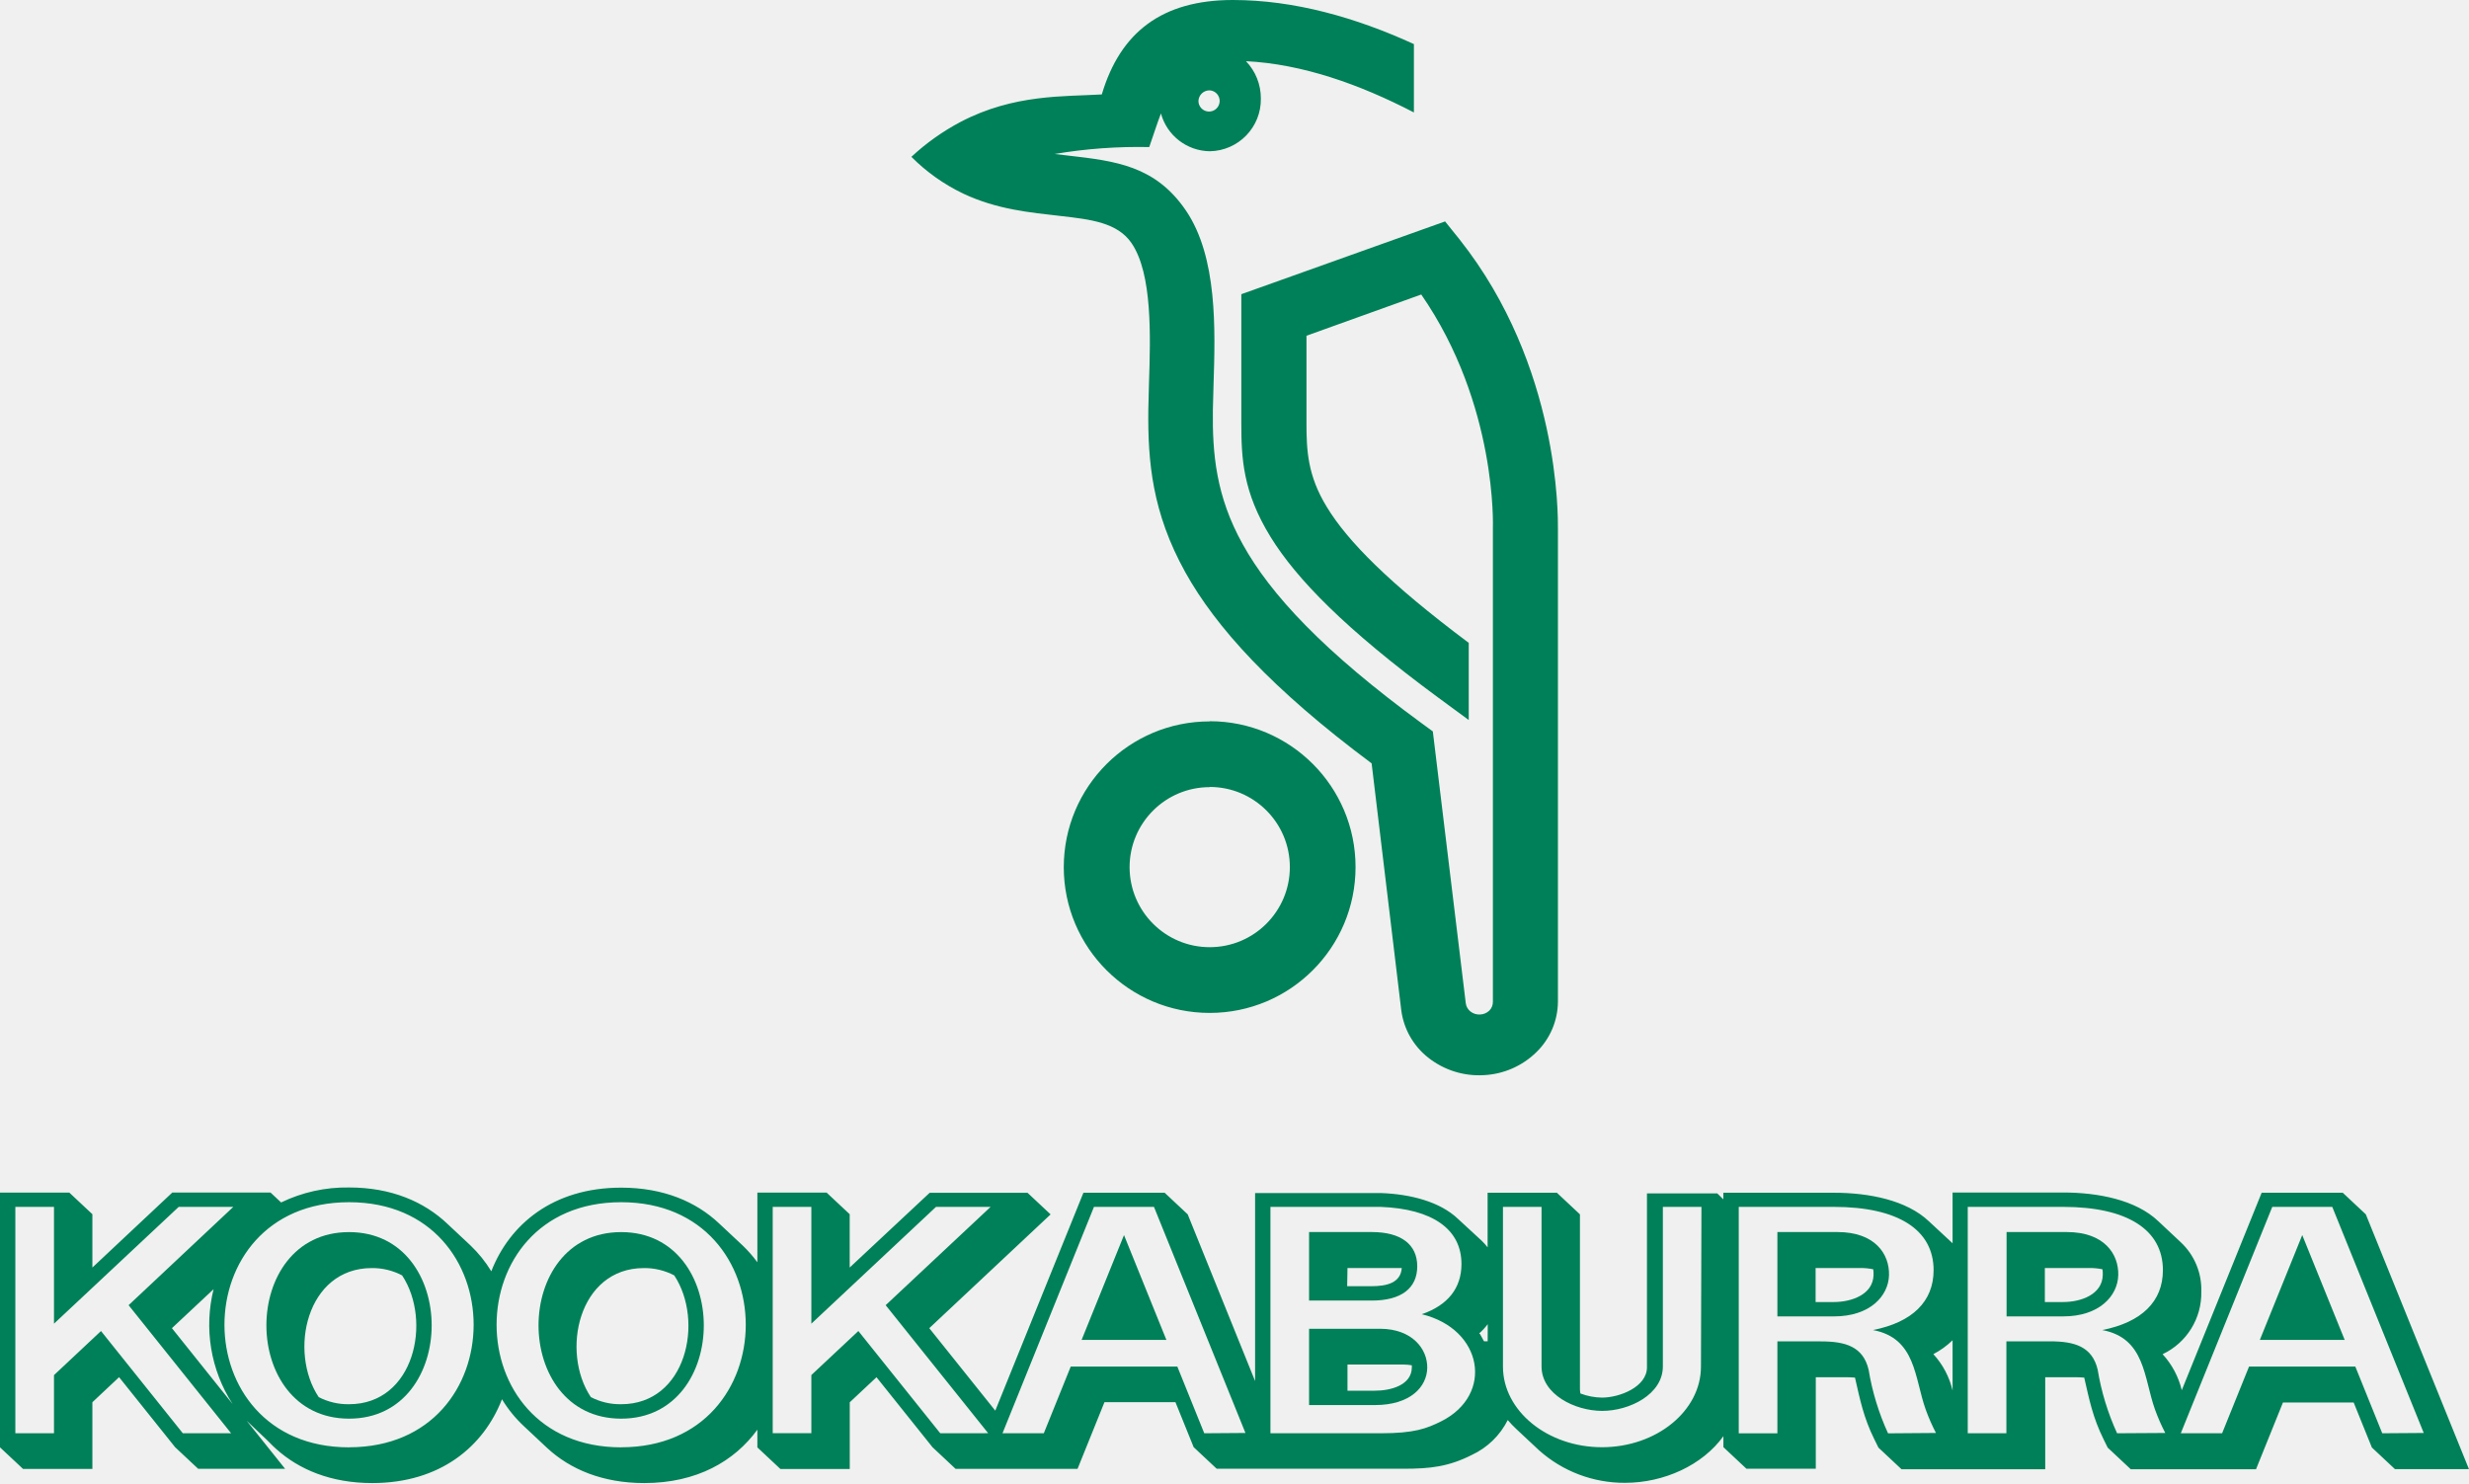
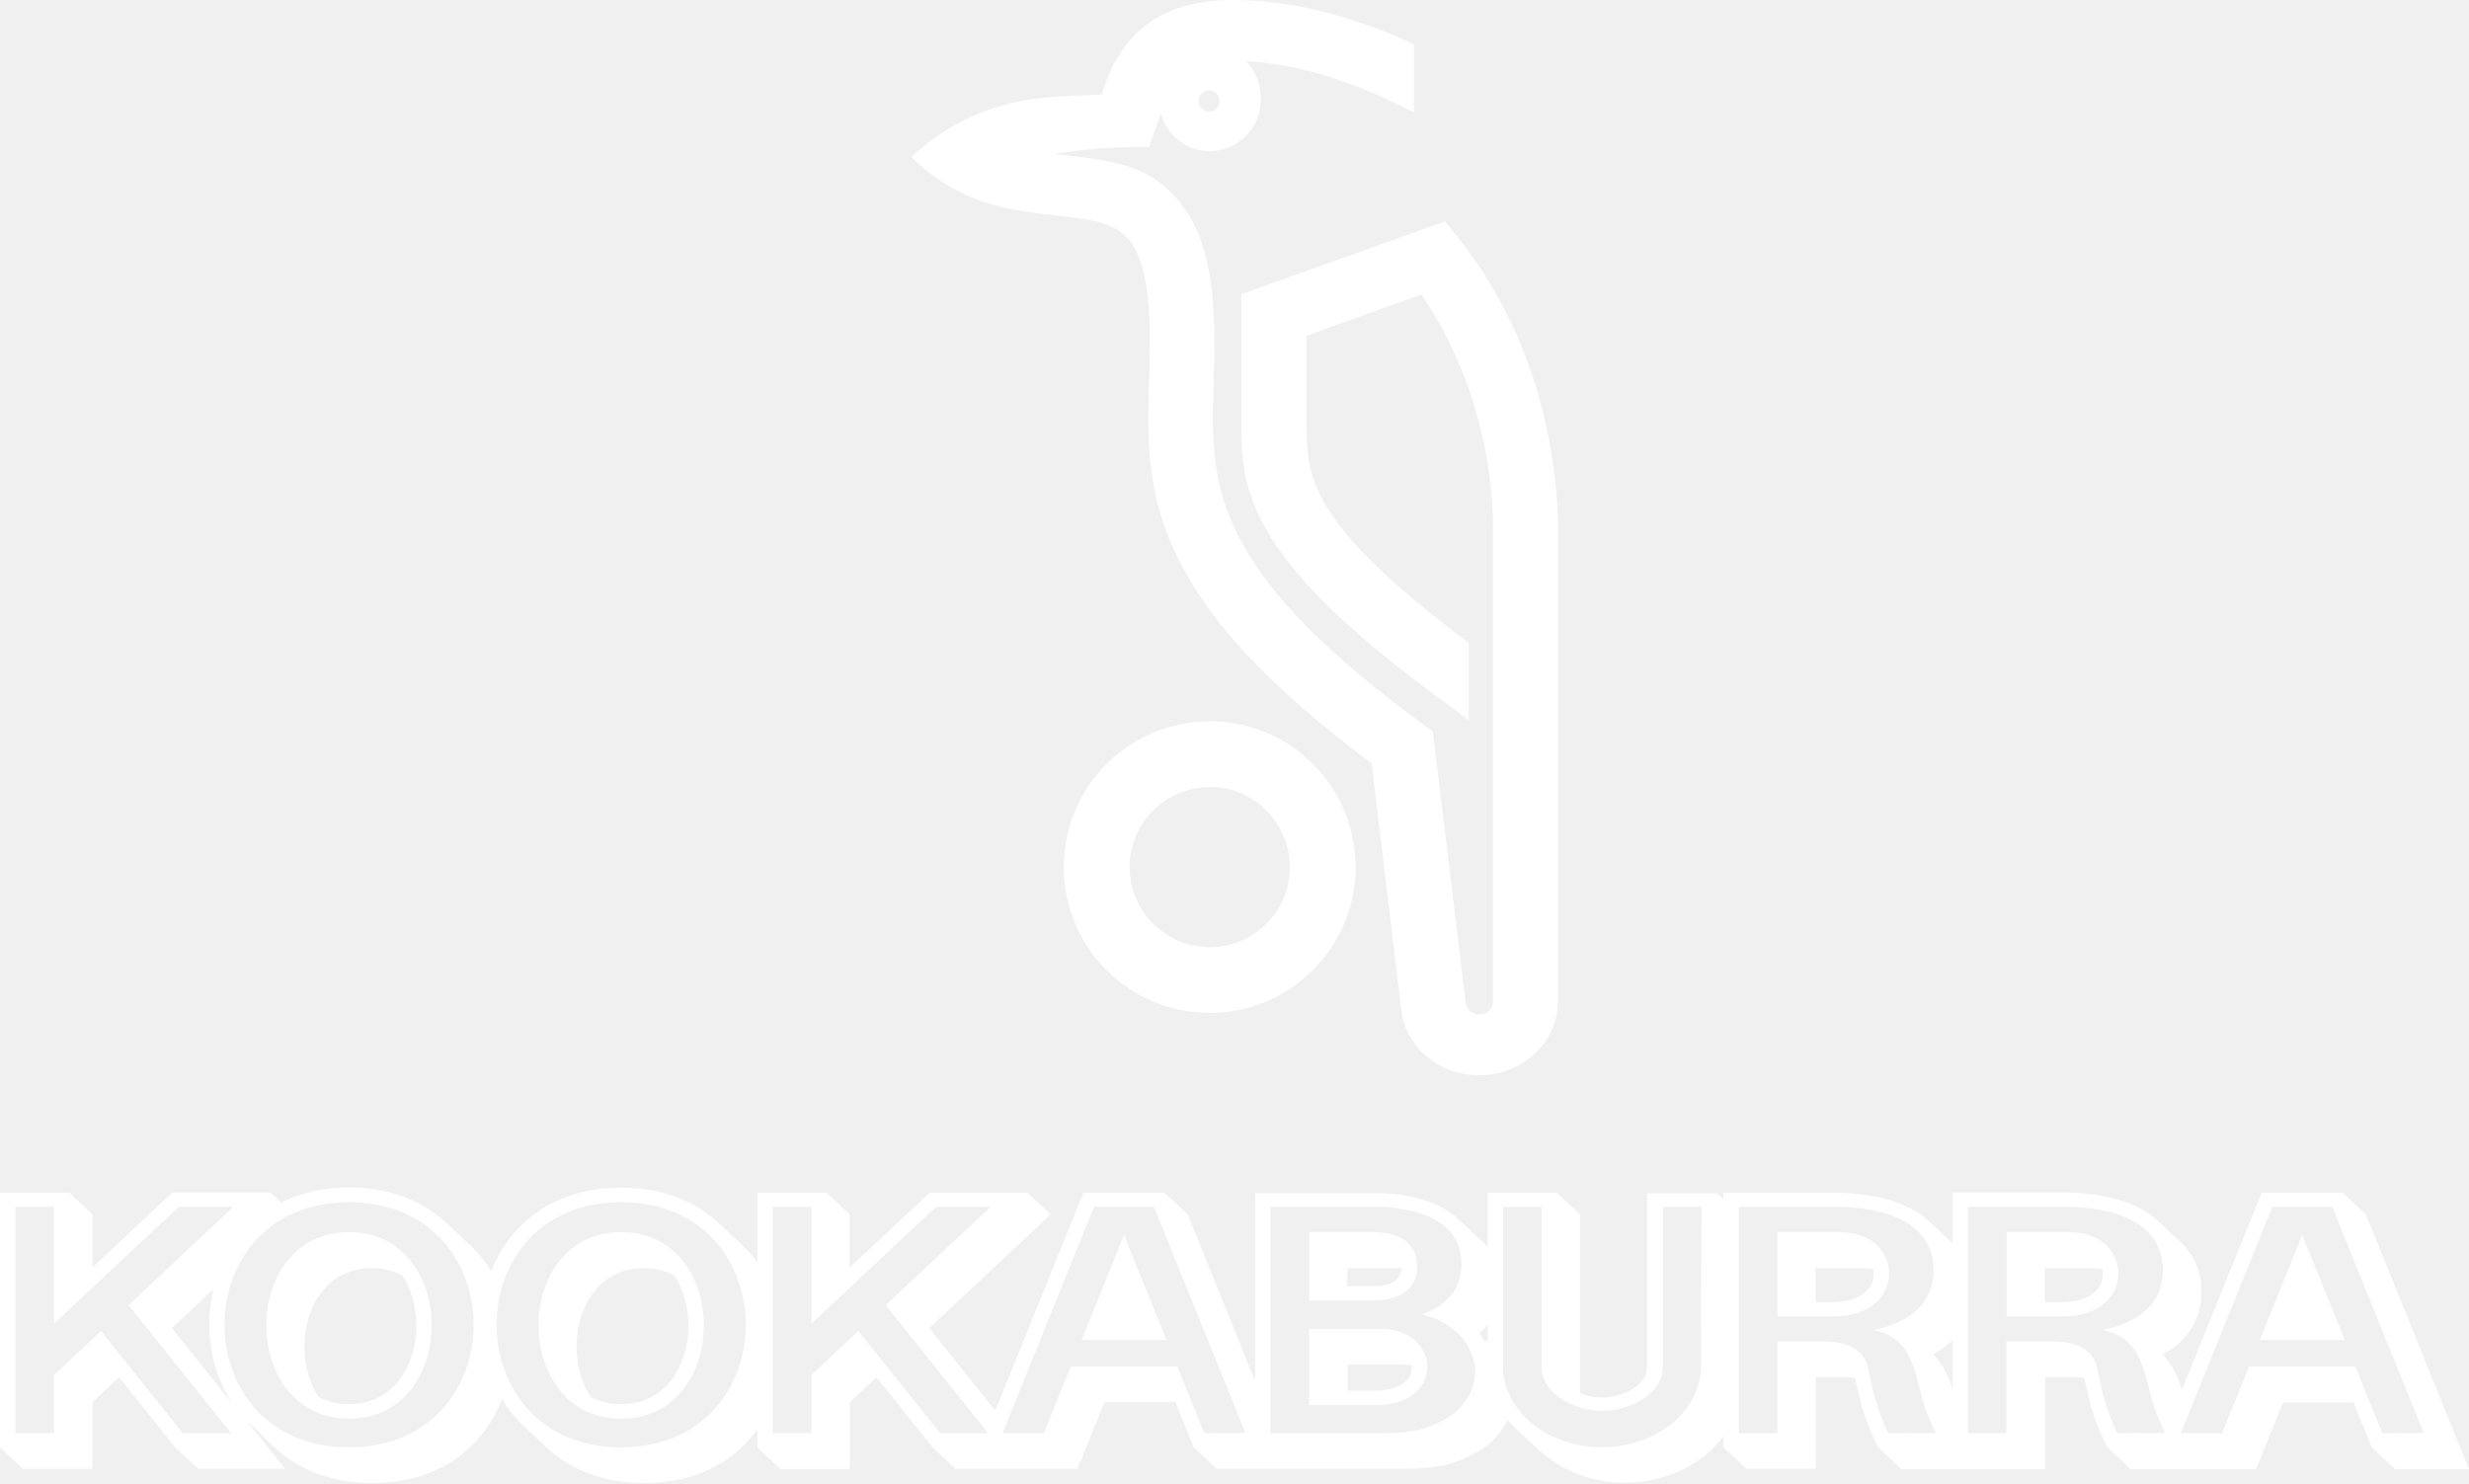
<svg xmlns="http://www.w3.org/2000/svg" viewBox="0 0 407.01 244.57">
  <defs>
-     <style>.logoclass-one{fill-rule:evenodd; fill: #008058;}</style>
+     <style>.logoclass-one{fill-rule:evenodd; fill: #ffffff;}</style>
  </defs>
  <g id="Layer_2" data-name="Layer 2">
    <g id="Layer_1-2" data-name="Layer 1">
      <path class="logoclass-one" d="M199.42,118.92A24.05,24.05,0,1,1,175.36,143a24.05,24.05,0,0,1,24.05-24.05ZM173.86,25.39a83.17,83.17,0,0,1,15.59-1.14l1.1-3.23c.27-.79.54-1.56.83-2.31a8.46,8.46,0,0,0,8.06,6.23,8.56,8.56,0,0,0,8.41-8.71,8.84,8.84,0,0,0-2.45-6.14c9.26.46,18.69,3.79,27.68,8.45V7.27C223.5,2.89,213.38,0,203.23,0c-11.68,0-18.56,5.33-21.6,15.57-6.11.38-14.46-.1-23.3,4.54a37.84,37.84,0,0,0-8.09,5.75,30.77,30.77,0,0,0,8.56,6.07c5.53,2.61,11,3.11,16,3.68s9.42,1.08,11.74,4.49c3.44,5.06,3.12,15.28,2.87,23.05l-.11,4.38c-.1,8.6.64,17,6.09,26.82,5.06,9.1,14.22,19.22,30.72,31.52l4.88,40.65a11.89,11.89,0,0,0,4.51,7.92,13.47,13.47,0,0,0,9.08,2.84,13.28,13.28,0,0,0,8.68-3.78,11.7,11.7,0,0,0,3.56-8.32v-78h0c0-1.88.37-26.74-16.19-47.67l-2.41-3L204.63,48.51v21.2c0,5.82.23,11.37,4.83,18.84,4.24,6.87,12.26,15.15,27.66,26.5l5,3.67V106c-13.17-9.85-20-16.81-23.38-22.38-3.2-5.2-3.37-9.42-3.37-13.86V55.36l18.92-6.8c12.59,18.21,11.81,38.44,11.81,38.5l0,.12v78a2,2,0,0,1-.59,1.46,2.32,2.32,0,0,1-1.52.64,2.35,2.35,0,0,1-1.58-.49,2.06,2.06,0,0,1-.78-1.37L236.2,120.6l-1.78-1.3c-16.24-11.88-25-21.31-29.57-29.58-4.4-7.91-5-14.93-4.91-22.11l.11-4.18c.29-9.09.67-21-4.54-28.7-5.06-7.43-11.64-8.18-19.45-9.08l-2.2-.26ZM199.44,14.9a1.75,1.75,0,1,1-1.88,1.74,1.82,1.82,0,0,1,1.88-1.74Zm0,114.86A13.21,13.21,0,1,1,186.21,143a13.21,13.21,0,0,1,13.21-13.21Z" />
      <path class="logoclass-one" d="M233.63,208.8c0-3.61-2.67-5.65-7.5-5.65H215.8v11.3h10.33C231,214.45,233.63,212.41,233.63,208.8Zm-11.5.28h7.8c.39,0,.78,0,1.15,0-.18,2.47-2.51,3-5,3h-4Z" />
      <path class="logoclass-one" d="M102.4,203.16c-18.17,0-18.16,30.76,0,30.76S120.56,203.16,102.4,203.16Zm0,28.38a10.51,10.51,0,0,1-5-1.17c-5-7.49-2.05-21.28,8.75-21.28a10.48,10.48,0,0,1,5,1.21C116.11,217.81,113.17,231.54,102.4,231.54Z" />
      <polygon class="logoclass-one" points="372.53 220.94 386.52 220.94 379.52 203.65 372.53 220.94" />
      <path class="logoclass-one" d="M390,200.23l-3.8-3.56H372.83l-13.17,32.56a13.34,13.34,0,0,0-3.16-5.94A11.12,11.12,0,0,0,362.88,213a10.67,10.67,0,0,0-3.41-8.19l-3.68-3.45c-3.69-3.52-9.92-4.73-15.69-4.73H321.88V205L318,201.4c-3.69-3.52-9.92-4.73-15.69-4.73H284.09v1.09l0,0h0l-.07-.07-.07-.07-.08-.07-.07-.07-.07-.07,0,0,0,0-.07-.07-.07-.07-.07-.07-.07-.07-.07-.07-.07-.07-.08-.07-.07-.07-.07-.07H271.5v28.67c0,3.24-4.51,5-7.42,5a10.4,10.4,0,0,1-3.55-.68,3.31,3.31,0,0,1-.08-.72V200.23l-3.8-3.56H245.23v9a10.1,10.1,0,0,0-1-1.11L240.37,201c-3-2.88-7.89-4.1-12.69-4.28l-1.5,0H206.9v31l-11.11-27.49-3.8-3.56H178.6L164.07,232.6,153.19,219l20-18.76-3.8-3.56H153.25L140.07,209v-8.79l-3.8-3.56H124.85v11.48a21.06,21.06,0,0,0-2.42-2.76l-3.9-3.65c-3.8-3.58-9.18-5.89-16.13-5.89-11.28,0-18.41,6.09-21.41,13.79a20.84,20.84,0,0,0-3.45-4.28l-3.78-3.54c-3.81-3.62-9.21-6-16.21-6a24.84,24.84,0,0,0-11.21,2.47l-1.75-1.64H28.41L15.23,209v-8.79l-3.8-3.56H0v42l3.8,3.56H15.23v-11l4.4-4.13,9.24,11.55,3.8,3.56H47l-6.34-7.93,3.34,3.17,1,1,.54.5h0c3.79,3.41,9.06,5.61,15.82,5.61,11.29,0,18.4-6.1,21.39-13.82a20.92,20.92,0,0,0,3.6,4.43l3.85,3.61c3.8,3.52,9.14,5.78,16,5.78,8.68,0,14.88-3.62,18.65-8.8v2.92l3.8,3.56h11.43v-11l4.41-4.13,9.24,11.55,3.8,3.56h20.1l4.44-11h11.7l3,7.42,3.8,3.56h30.83c4.36,0,7.4-.34,11.23-2.28a12.54,12.54,0,0,0,5.92-5.75,16.33,16.33,0,0,0,1.42,1.49l3.72,3.48a21.1,21.1,0,0,0,14.2,5.38c6.41,0,12.76-2.9,16.21-7.69v1.81l3.8,3.56h11.43V227.09H304c.63,0,1.23,0,1.79.06.84,3.65,1.4,6.55,3.19,10.17l.68,1.38,3.8,3.56h23.69V227.09h4.64c.63,0,1.23,0,1.79.06.84,3.65,1.4,6.55,3.19,10.17l.68,1.38,3.8,3.56h20.65l4.44-11H388l3,7.42,3.8,3.56H407ZM30.14,236.33,16.65,219.47,8.9,226.74v9.59H2.53V199H8.9v19.26L29.46,199h9L21.2,215.21,38.1,236.33ZM28.34,219l6.87-6.43a24.14,24.14,0,0,0,3.13,18.93Zm29.2,19.65c-27.38,0-27.39-40.42,0-40.42S84.92,238.64,57.54,238.64Zm44.86,0c-27.38,0-27.39-40.42,0-40.42S129.78,238.64,102.4,238.64ZM155,236.33,141.5,219.47l-7.75,7.26v9.59h-6.37V199h6.37v19.26L154.3,199h9L146,215.21l16.9,21.11Zm43.52,0-4.44-11H176.51l-4.44,11h-6.81L180.34,199h9.89l15.08,37.28Zm39.11-2c-2.44,1.23-4.5,2-10,2H209.43V199h16.7l1.45,0c8.61.33,13.34,3.7,13.34,9.42,0,4-2.27,6.8-6.54,8.28C244.46,219.15,246.31,229.94,237.62,234.34Zm7.61-13.17h0l0,0,0,0,0,0,0,0h0l0,0,0,0h0l0,0,0,0h0l0,0h0l0,0,0,0h0l0,0,0,0h0l0,0,0,0,0,0h-.15l0,0h-.12l0,0h-.07l0,0h-.27l0,0h0l0,0L244,220l-.09-.08-.06-.06a10.63,10.63,0,0,0,1.4-1.52Zm35.16,4.18c0,7.31-7.34,13.29-16.32,13.29s-16.32-6-16.32-13.29V199h6.36v26.3c0,4.65,5.54,7.34,10,7.34s10-2.69,10-7.34V199h6.36Zm30.84,11a41.26,41.26,0,0,1-3.2-10.48c-.9-3.83-3.82-4.68-7.87-4.68H293v15.16h-6.37V199H302.3c10.6,0,16.45,3.77,16.45,10.44,0,5.16-3.51,8.59-10,9.87h0c7.12,1.33,6.83,7.91,8.7,13.11a31.71,31.71,0,0,0,1.69,3.86Zm10.64-7.06a13.35,13.35,0,0,0-3.17-6,13.37,13.37,0,0,0,3.17-2.29ZM349,236.33a41.23,41.23,0,0,1-3.2-10.48c-.9-3.83-3.82-4.68-7.87-4.68h-7.18v15.16h-6.37V199H340.1c10.6,0,16.45,3.77,16.45,10.44,0,5.16-3.51,8.59-10,9.87h0c7.12,1.33,6.83,7.91,8.7,13.11a31.73,31.73,0,0,0,1.69,3.86Zm43.71,0-4.44-11H370.75l-4.44,11H359.5L374.58,199h9.89l15.08,37.28Z" />
      <path class="logoclass-one" d="M57.54,203.16c-18.17,0-18.16,30.76,0,30.76S75.7,203.16,57.54,203.16Zm0,28.38a10.51,10.51,0,0,1-5-1.17c-5-7.49-2.05-21.28,8.75-21.28a10.48,10.48,0,0,1,5,1.21C71.25,217.81,68.31,231.54,57.54,231.54Z" />
      <polygon class="logoclass-one" points="178.3 220.94 192.28 220.94 185.29 203.65 178.3 220.94" />
      <path class="logoclass-one" d="M311.4,210.28c.1-3.53-2.33-7.13-8.49-7.13H293v13.91h9.32C308.27,217.06,311.3,213.7,311.4,210.28Zm-9.1,4.41h-3v-5.61h7.39a10.1,10.1,0,0,1,2.11.21,5.25,5.25,0,0,1,.05.93C308.78,213.44,305.26,214.69,302.3,214.69Z" />
      <path class="logoclass-one" d="M349.19,210.28c.1-3.53-2.33-7.13-8.49-7.13h-9.92v13.91h9.32C346.06,217.06,349.09,213.7,349.19,210.28Zm-9.1,4.41h-3v-5.61h7.39a10.1,10.1,0,0,1,2.11.21,5.25,5.25,0,0,1,.05.93C346.57,213.44,343.06,214.69,340.1,214.69Z" />
      <path class="logoclass-one" d="M227.59,219.1H215.8v12.58h10.85c5.84,0,8.58-3,8.63-6.14S232.77,219.14,227.59,219.1Zm-.94,10.21h-4.52V225h9.26a7.62,7.62,0,0,1,1.35.12c0,.12,0,.24,0,.36C232.7,228.44,229.2,229.31,226.65,229.31Z" />
    </g>
  </g>
</svg>
